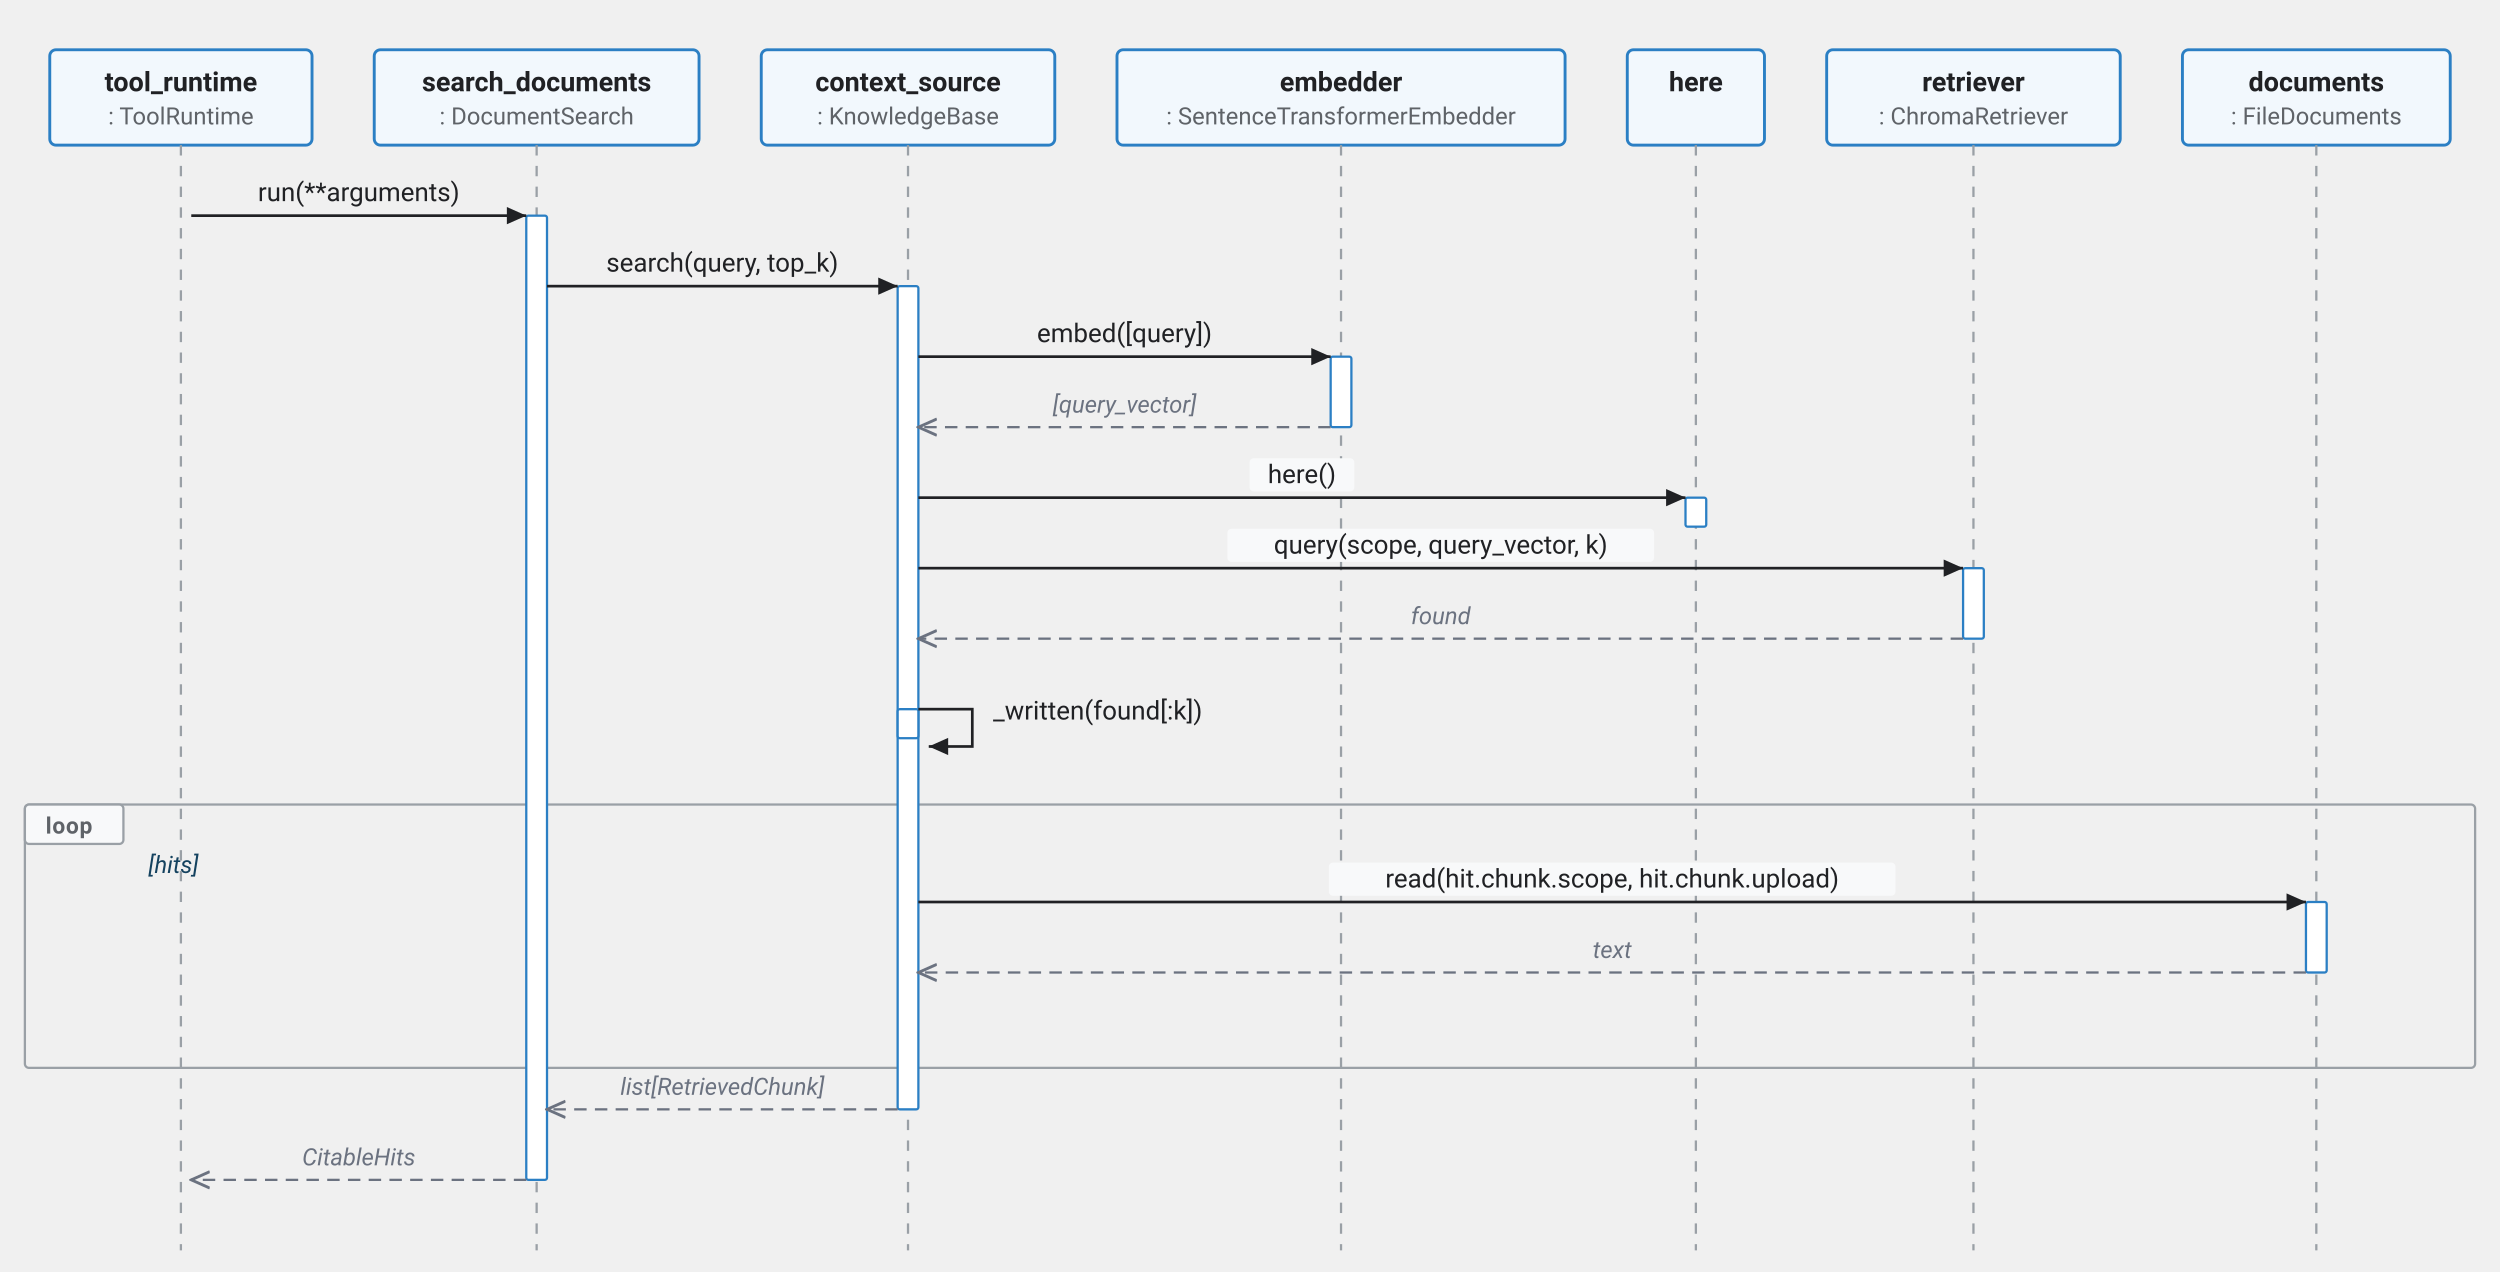
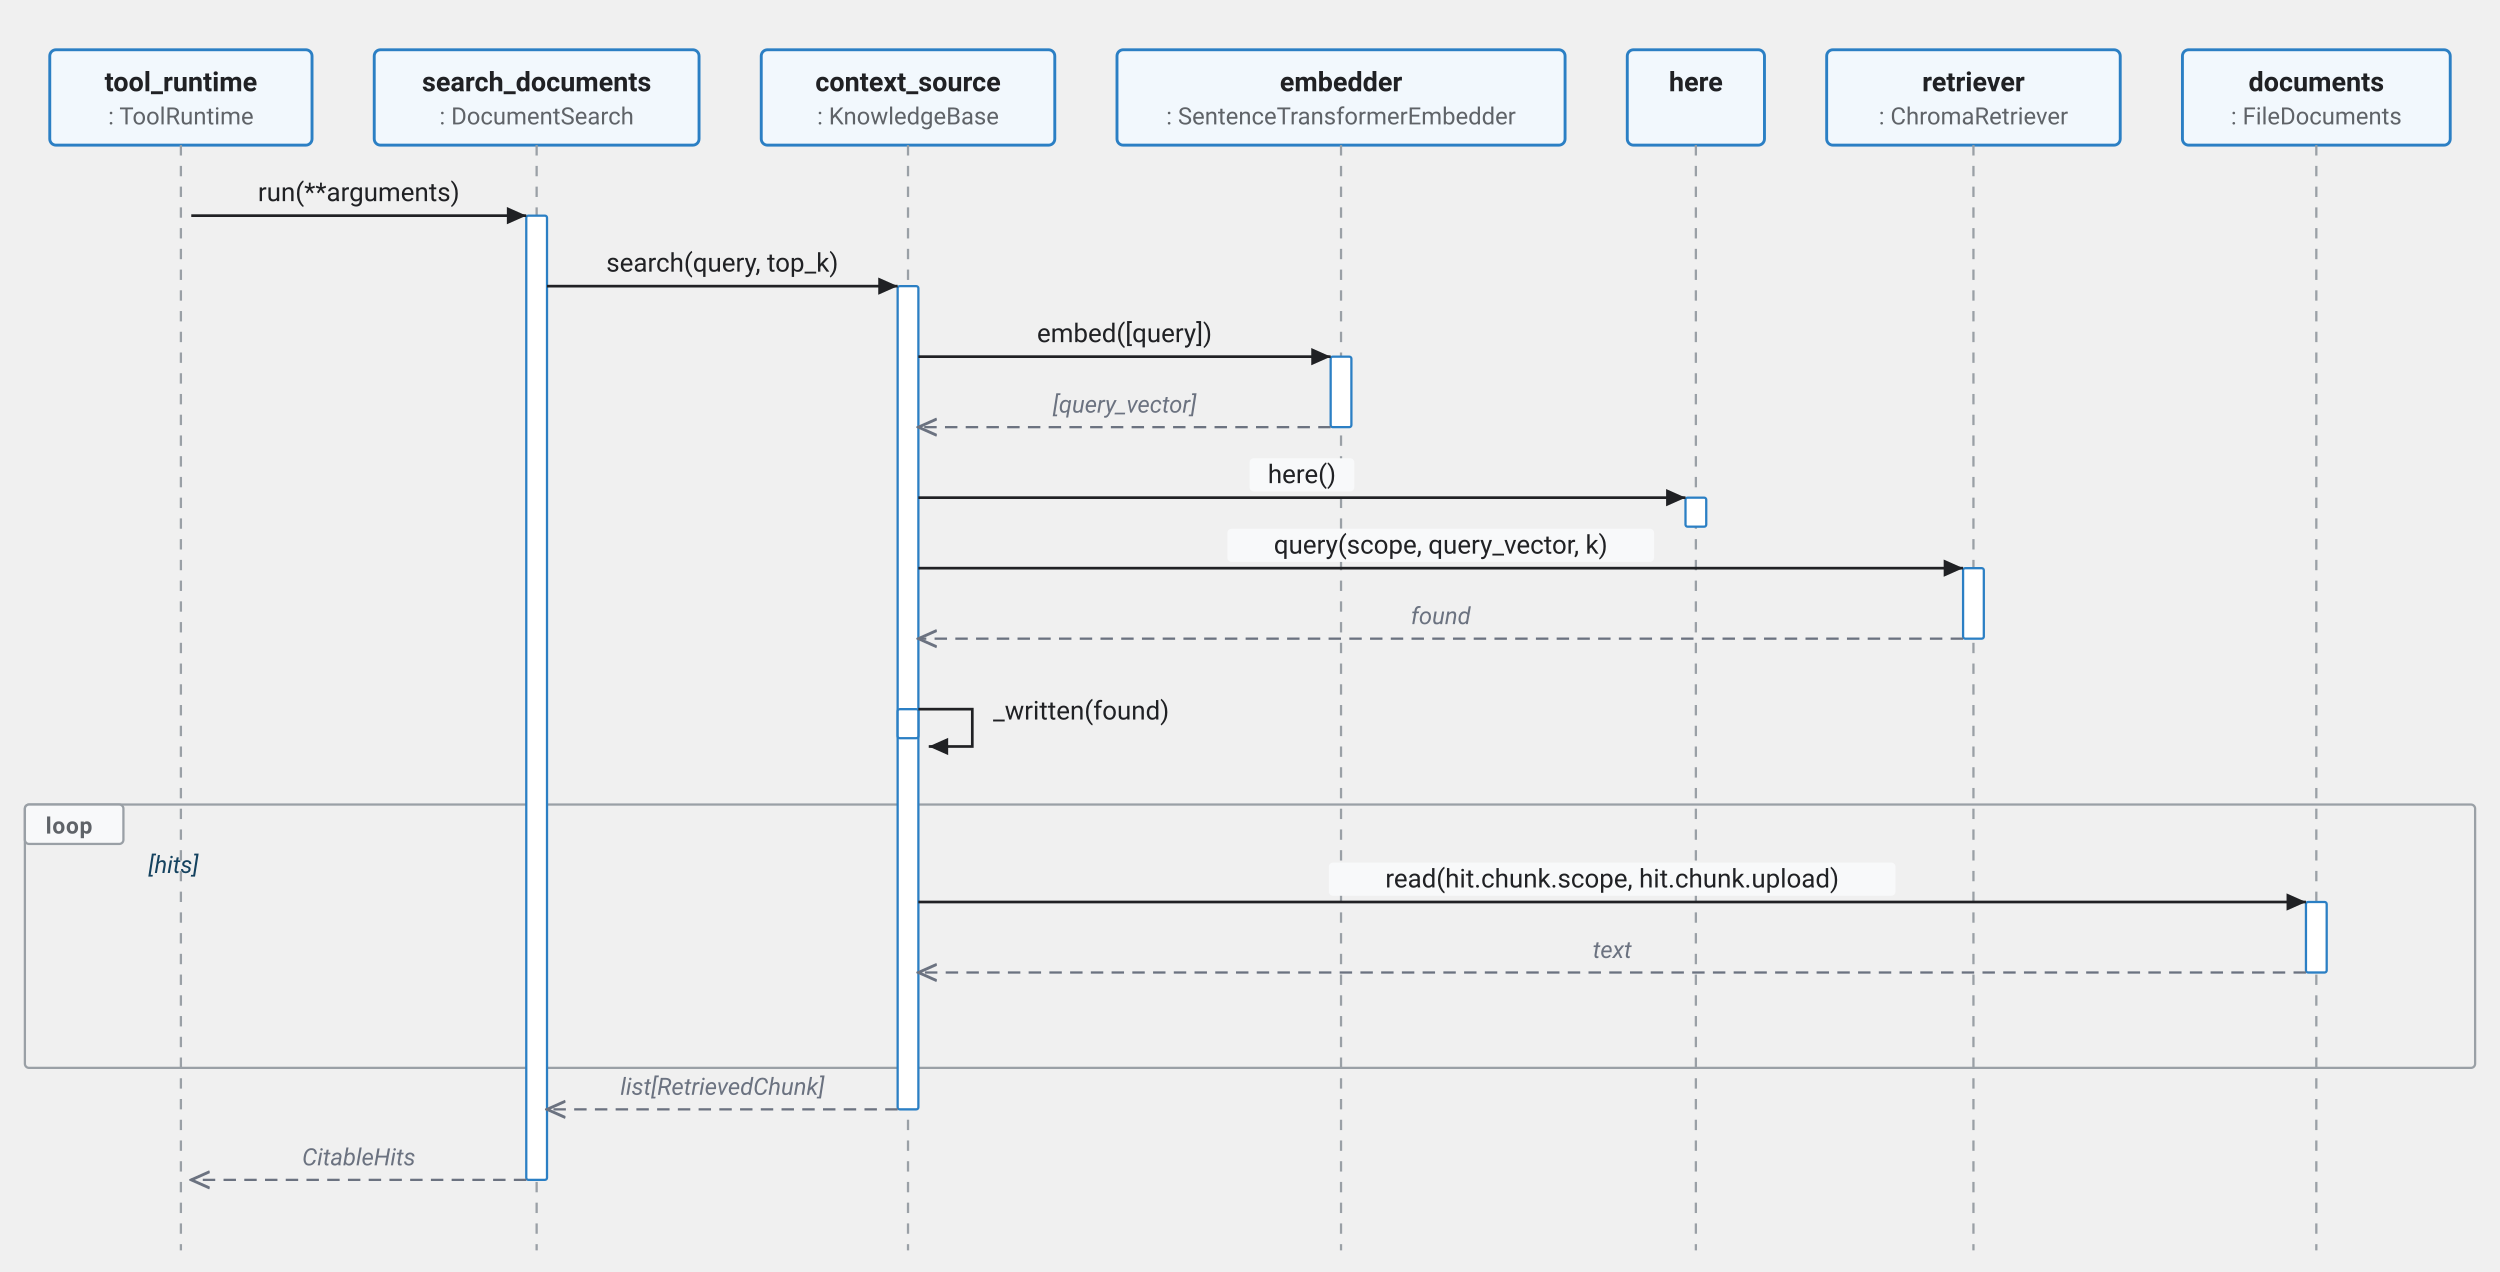
<svg xmlns="http://www.w3.org/2000/svg" viewBox="0 0 1205.65 613" width="1205.65" height="613" role="img" aria-label="A UML sequence diagram of search: 7 messages between tool_runtime: ToolRuntime, search_documents: DocumentSearch, context_source: KnowledgeBase, embedder: SentenceTransformerEmbedder, here, retriever: ChromaRetriever, documents: FileDocuments. Generated by scripts/gen_session_maps.py.">
  <style>
    text { font: 13px/1.4 -apple-system, "Segoe UI", Roboto, sans-serif; fill: #202124 }
    .role { font-weight: 600 }
    .kind { font-size: 11.5px; fill: #5f6368 }
    .head { fill: #f2f8fd; stroke: #2b7fc4; stroke-width: 1.4 }
    .life { stroke: #9aa0a6; stroke-width: 1.1; stroke-dasharray: 5 5 }
    .bar { fill: #ffffff; stroke: #2b7fc4; stroke-width: 1.1 }
    .send { stroke: #202124; stroke-width: 1.3; fill: none; marker-end: url(#sent) }
    .back { stroke: #6b7280; stroke-width: 1.1; fill: none;
            stroke-dasharray: 6 4; marker-end: url(#answered) }
    .said { font-size: 12.5px }
    .sheet { fill: #f8f9fa; stroke: none }
    .answer { font-size: 11.5px; fill: #6b7280; font-style: italic }
    .frame { fill: none; stroke: #9aa0a6; stroke-width: 1.1 }
    .tab { fill: #f8f9fa; stroke: #9aa0a6; stroke-width: 1.1 }
    .operator { font-size: 11px; font-weight: 600; fill: #5f6368;
                letter-spacing: .03em }
    .guard { font-size: 11.5px; fill: #14425f; font-style: italic }
    .split { stroke: #9aa0a6; stroke-width: 1; stroke-dasharray: 4 4; fill: none }
    @media (prefers-color-scheme: dark) {
      text { fill: #e8eaed }
      .kind { fill: #9aa0a6 }
      .head { fill: #10283a; stroke: #6fb6ea }
      .bar { fill: #303134; stroke: #6fb6ea }
      .send { stroke: #e8eaed }
      .sheet { fill: #2b2c2f }
      .back { stroke: #bdc1c6 }
      .answer { fill: #bdc1c6 }
      .frame, .split { stroke: #bdc1c6 }
      .tab { fill: #2b2c2f; stroke: #bdc1c6 }
      .operator { fill: #bdc1c6 }
      .guard { fill: #cfe6f7 }
    }
  </style>
  <defs>
    <marker id="sent" viewBox="0 0 10 10" refX="9" refY="5" markerWidth="8" markerHeight="8" orient="auto-start-reverse">
      <path d="M 0 1 L 9 5 L 0 9 z" fill="context-stroke" />
    </marker>
    <marker id="answered" viewBox="0 0 10 10" refX="9" refY="5" markerWidth="9" markerHeight="9" orient="auto-start-reverse">
      <path d="M 0 1 L 9 5 L 0 9" fill="none" stroke="context-stroke" stroke-width="1.4" />
    </marker>
  </defs>
  <rect x="12" y="388" width="1181.65" height="127" rx="2" class="frame" />
  <rect x="12" y="388" width="47.52" height="19" rx="2" class="tab" />
  <text x="22" y="402" class="operator" text-anchor="start">loop</text>
  <text x="71.52" y="421" class="guard" text-anchor="start">[hits]</text>
  <rect x="24" y="24" width="126.48" height="46" rx="3" class="head" />
  <text x="87.24" y="44" class="role" text-anchor="middle">tool_runtime</text>
  <text x="87.24" y="60" class="kind" text-anchor="middle">: ToolRuntime</text>
  <path d="M 87.24 70 L 87.24 603" class="life" />
  <rect x="180.48" y="24" width="156.64" height="46" rx="3" class="head" />
  <text x="258.8" y="44" class="role" text-anchor="middle">search_documents</text>
  <text x="258.8" y="60" class="kind" text-anchor="middle">: DocumentSearch</text>
  <path d="M 258.8 70 L 258.8 603" class="life" />
  <rect x="367.12" y="24" width="141.56" height="46" rx="3" class="head" />
  <text x="437.9" y="44" class="role" text-anchor="middle">context_source</text>
  <text x="437.9" y="60" class="kind" text-anchor="middle">: KnowledgeBase</text>
  <path d="M 437.9 70 L 437.9 603" class="life" />
  <rect x="538.68" y="24" width="216.09" height="46" rx="3" class="head" />
  <text x="646.725" y="44" class="role" text-anchor="middle">embedder</text>
  <text x="646.725" y="60" class="kind" text-anchor="middle">: SentenceTransformerEmbedder</text>
  <path d="M 646.725 70 L 646.725 603" class="life" />
  <rect x="784.77" y="24" width="66.16" height="46" rx="3" class="head" />
  <text x="817.85" y="44" class="role" text-anchor="middle">here</text>
  <path d="M 817.85 70 L 817.85 603" class="life" />
  <rect x="880.93" y="24" width="141.57" height="46" rx="3" class="head" />
  <text x="951.715" y="44" class="role" text-anchor="middle">retriever</text>
  <text x="951.715" y="60" class="kind" text-anchor="middle">: ChromaRetriever</text>
  <path d="M 951.715 70 L 951.715 603" class="life" />
  <rect x="1052.5" y="24" width="129.15" height="46" rx="3" class="head" />
  <text x="1117.07" y="44" class="role" text-anchor="middle">documents</text>
  <text x="1117.07" y="60" class="kind" text-anchor="middle">: FileDocuments</text>
  <path d="M 1117.07 70 L 1117.07 603" class="life" />
  <rect x="641.725" y="172" width="10" height="34" rx="1" class="bar" />
  <rect x="946.715" y="274" width="10" height="34" rx="1" class="bar" />
  <rect x="1112.07" y="435" width="10" height="34" rx="1" class="bar" />
  <rect x="432.9" y="138" width="10" height="397" rx="1" class="bar" />
  <rect x="253.8" y="104" width="10" height="465" rx="1" class="bar" />
  <rect x="812.85" y="240" width="10" height="14" rx="1" class="bar" />
  <rect x="432.9" y="342" width="10" height="14" rx="1" class="bar" />
  <path d="M 92.24 104 L 253.8 104" class="send" />
  <text x="173.02" y="97" class="said" text-anchor="middle">run(**arguments)</text>
  <path d="M 263.8 138 L 432.9 138" class="send" />
  <text x="348.35" y="131" class="said" text-anchor="middle">search(query, top_k)</text>
  <path d="M 442.9 172 L 641.725 172" class="send" />
  <text x="542.312" y="165" class="said" text-anchor="middle">embed([query])</text>
  <path d="M 641.725 206 L 442.9 206" class="back" />
  <text x="542.312" y="199" class="answer" text-anchor="middle">[query_vector]</text>
  <path d="M 442.9 240 L 812.85 240" class="send" />
  <rect x="602.625" y="221" width="50.5" height="16" rx="2" class="sheet" />
  <text x="627.875" y="233" class="said" text-anchor="middle">here()</text>
  <path d="M 442.9 274 L 946.715 274" class="send" />
  <rect x="591.932" y="255" width="205.75" height="16" rx="2" class="sheet" />
  <text x="694.807" y="267" class="said" text-anchor="middle">query(scope, query_vector, k)</text>
  <path d="M 946.715 308 L 442.9 308" class="back" />
  <text x="694.807" y="301" class="answer" text-anchor="middle">found</text>
  <path d="M 442.9 342 L 468.9 342 L 468.9 360 L 447.9 360" class="send" />
-   <text x="478.9" y="347" class="said" text-anchor="start">_written(found[:k])</text>
+   <text x="478.9" y="347" class="said" text-anchor="start">_written(found)</text>
  <path d="M 442.9 435 L 1112.07 435" class="send" />
  <rect x="640.862" y="416" width="273.25" height="16" rx="2" class="sheet" />
  <text x="777.487" y="428" class="said" text-anchor="middle">read(hit.chunk.scope, hit.chunk.upload)</text>
  <path d="M 1112.07 469 L 442.9 469" class="back" />
  <text x="777.487" y="462" class="answer" text-anchor="middle">text</text>
  <path d="M 432.9 535 L 263.8 535" class="back" />
  <text x="348.35" y="528" class="answer" text-anchor="middle">list[RetrievedChunk]</text>
  <path d="M 253.8 569 L 92.24 569" class="back" />
  <text x="173.02" y="562" class="answer" text-anchor="middle">CitableHits</text>
</svg>
